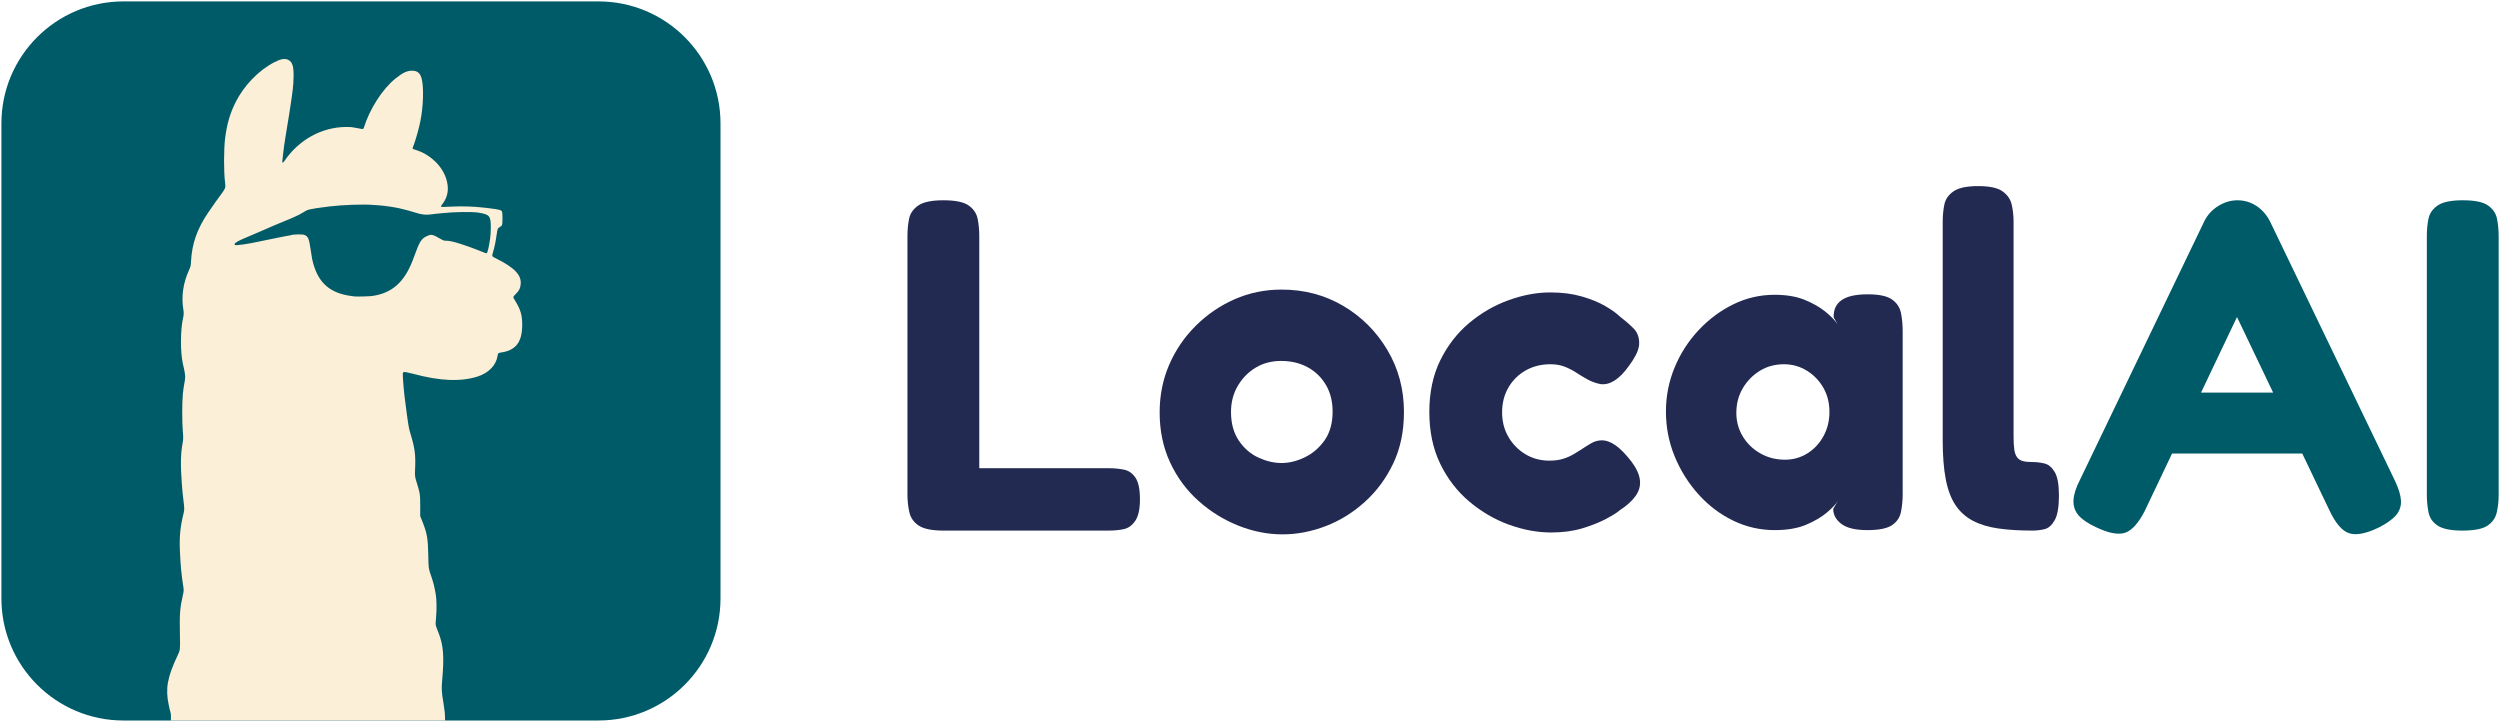
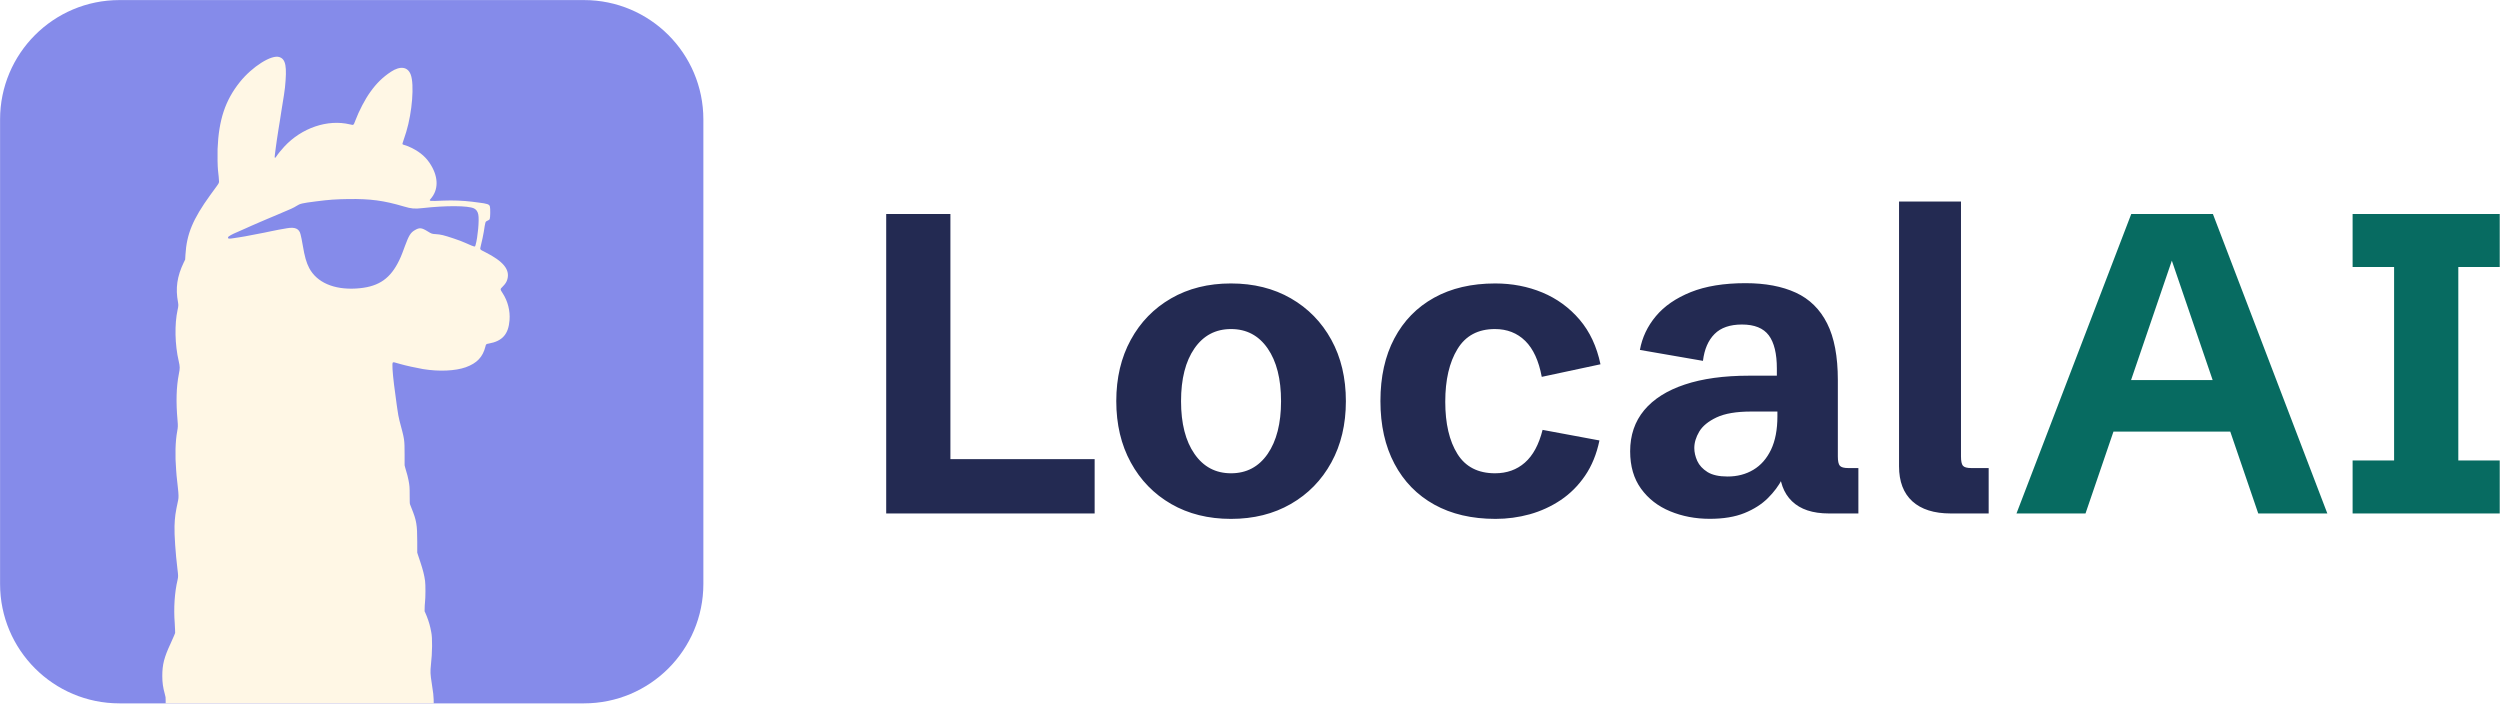
- <svg xmlns="http://www.w3.org/2000/svg" viewBox="-2 -2 3560 1028">
-   <rect width="1024" height="1024" rx="173.8" fill="#005b69" />
-   <path fill="#fcefd7" fill-rule="evenodd" d="M241.4 1019.5C241.5 1015.7 241.4 1014.5 240.8 1012.6C239.4 1007.4 239.0 1005.5 238.2 1001.5C233.4 978.5 236.2 962.6 250.8 931.6C254.7 923.2 254.6 924.0 254.2 901.8C253.6 871.9 254.2 863.9 258.5 845.1C259.7 840.0 259.8 838.0 259.1 833.9C256.4 816.7 255.1 803.6 254.2 782.7C253.3 762.3 254.7 748.2 259.2 730.0C260.7 724.1 260.7 722.6 259.4 711.9C258.1 701.1 257.5 695.3 256.9 686.7C254.9 659.3 255.3 643.2 258.2 628.1C259.0 624.0 259.1 620.4 258.4 612.8C257.2 600.1 257.2 571.2 258.4 558.7C258.7 555.5 260.1 545.3 260.3 545.0C260.7 544.4 261.8 536.5 261.7 534.5C261.7 532.5 260.7 525.1 260.3 524.5C260.3 524.4 260.0 523.3 259.8 522.1C259.5 520.9 258.9 518.1 258.4 515.9C254.7 499.6 254.8 467.6 258.7 451.0C259.7 446.5 259.9 443.1 259.1 438.9C256.0 420.4 258.7 401.3 267.2 382.5C269.6 377.1 269.7 376.7 270.0 370.5C271.3 344.8 278.8 323.6 294.8 300.2C295.9 298.7 298.6 294.7 301.0 291.3C303.3 287.8 307.3 282.2 309.9 278.8C319.4 266.0 319.6 265.6 318.5 257.8C316.5 242.8 316.6 209.3 318.7 193.8C321.4 173.6 325.6 159.4 333.6 143.4C345.4 119.8 366.4 98.1 388.5 86.7C397.6 81.9 403.6 80.9 408.4 83.2C414.6 86.3 416.5 92.7 416.0 109.1C415.7 120.9 415.0 127.0 410.5 156.0C410.0 159.2 409.5 162.7 409.3 163.7C409.2 164.8 408.4 169.7 407.5 174.7C406.7 179.7 405.7 185.5 405.4 187.5C405.1 189.6 404.6 192.4 404.4 193.8C403.4 199.4 401.7 211.6 401.1 217.5C400.9 219.9 400.5 222.8 400.4 223.9C399.4 230.4 400.2 231.3 403.1 227.1C423.8 196.8 456.2 179.0 491.0 178.8C497.9 178.8 499.0 178.9 507.7 180.6C509.8 181.0 512.2 181.4 512.9 181.6C514.7 181.9 515.6 181.5 516.1 179.9C524.4 153.2 542.5 125.0 560.7 110.2C571.5 101.5 577.4 98.7 584.8 98.7C592.5 98.7 596.5 102.1 598.6 110.6C601.6 122.9 600.8 149.5 596.7 170.1C594.6 180.9 589.9 197.3 587.0 204.9C585.9 207.4 585.5 208.9 585.6 209.4C585.8 210.2 585.8 210.2 591.3 211.9C610.8 218.2 627.4 234.1 633.3 252.3C637.8 266.1 636.1 278.0 628.0 288.6C624.6 293.1 624.3 293.0 636.4 292.4C655.8 291.4 671.7 291.9 686.4 293.6C688.3 293.9 690.8 294.1 691.9 294.2C699.8 295.0 709.3 296.5 711.0 297.5C713.2 298.6 713.5 300.0 713.5 308.8C713.5 318.5 713.3 319.3 709.9 321.2C706.5 323.2 706.5 323.3 705.2 332.3C703.6 343.3 702.4 349.0 700.0 357.3C698.3 363.1 698.2 363.0 704.3 366.0C731.0 379.3 741.0 389.9 739.4 403.2C738.7 408.9 737.3 411.8 732.5 416.6C728.2 421.0 728.2 420.7 731.2 425.6C739.4 439.0 741.7 446.6 741.6 460.7C741.6 485.2 732.5 497.0 711.3 500.0C707.3 500.6 707.1 500.8 706.4 505.4C704.3 518.2 693.7 529.1 678.6 534.0C654.5 541.8 624.9 540.7 586.7 530.4C583.7 529.6 579.5 528.6 577.4 528.2C571.1 527.0 571.1 526.8 572.0 539.9C572.9 553.2 574.4 566.9 577.5 589.1C579.9 606.1 580.4 608.8 582.9 616.9C588.8 636.5 590.0 646.1 589.1 665.8C588.7 675.4 588.8 676.6 590.6 682.5C596.3 701.1 596.4 701.5 596.4 719.3L596.4 733.0L599.3 740.2C606.2 757.5 607.4 764.5 607.9 789.3C608.2 807.0 608.2 807.7 611.8 817.7C613.5 822.6 614.9 827.3 615.6 830.1C618.8 843.9 619.2 847.2 619.6 858.2C619.8 863.9 619.5 871.7 618.7 881.1C618.0 888.3 617.8 887.4 622.3 898.7C629.5 917.0 630.7 932.5 627.6 967.2C626.6 978.6 626.9 984.2 629.3 998.0C630.9 1007.2 631.7 1014.3 631.7 1020.2L631.7 1024.0L436.5 1024.0L241.4 1024.0L241.4 1019.5ZM527.8 419.5C555.9 415.7 573.7 400.0 585.7 368.7C588.1 362.5 589.2 359.4 591.2 354.1C596.4 340.4 599.5 336.5 607.8 333.4C612.5 331.5 615.0 332.2 624.6 337.8C629.3 340.5 630.2 340.8 633.2 340.8C636.5 340.8 641.3 341.6 645.2 342.7C655.5 345.6 673.0 351.7 684.2 356.4C688.6 358.3 690.6 358.9 691.1 358.5C692.3 357.8 694.3 349.2 695.7 339.5C696.7 332.0 696.9 329.4 696.9 321.9C696.9 305.4 695.3 303.4 679.4 300.8C670.0 299.3 644.4 299.7 626.9 301.6C625.3 301.7 621.7 302.1 618.9 302.4C616.0 302.8 612.7 303.1 611.6 303.3C604.8 304.3 597.9 303.6 590.0 300.9C583.5 298.8 575.9 296.8 567.1 294.7C559.4 293.0 546.9 291.1 538.8 290.5C536.4 290.4 532.5 290.1 530.2 289.9C516.0 288.6 485.6 289.7 466.9 292.0C455.7 293.5 450.5 294.2 448.3 294.5C435.3 296.8 436.1 296.6 430.4 300.1C425.9 302.9 420.5 305.6 414.4 308.2C408.8 310.5 395.1 316.2 390.1 318.3C388.1 319.1 383.7 321.0 380.3 322.5C376.8 324.1 371.9 326.2 369.3 327.3C362.0 330.3 356.8 332.6 343.4 338.4C334.1 342.5 330.8 345.0 332.4 346.8C333.5 348.0 349.8 345.7 367.8 341.8C381.7 338.8 388.1 337.5 393.5 336.5C396.6 335.9 400.8 335.1 403.1 334.6C405.3 334.1 408.2 333.6 409.6 333.4C411.0 333.2 412.2 333.0 412.3 332.9C414.3 331.7 428.4 331.3 431.4 332.5C436.8 334.6 438.1 337.6 440.4 353.8C441.9 364.4 442.7 368.5 444.3 374.0C452.0 401.5 468.8 415.7 498.2 419.5C500.1 419.8 502.1 420.1 502.6 420.1C505.5 420.5 523.4 420.1 527.8 419.5Z" />
-   <g transform="translate(1253.2 747.5)">
-     <path transform="translate(0.00 0)" d="M88.15 6.06Q63.93 6.06 53.16 -1.01Q42.39 -8.07 39.70 -20.19Q37.01 -32.30 37.01 -45.09V-413.17Q37.01 -426.63 39.37 -438.07Q41.72 -449.51 52.49 -456.91Q63.25 -464.31 88.15 -464.31Q113.72 -464.31 124.15 -456.91Q134.58 -449.51 136.94 -438.07Q139.29 -426.63 139.29 -413.17V-82.77H323.67Q335.11 -82.77 345.21 -80.75Q355.30 -78.73 361.69 -69.31Q368.08 -59.89 368.08 -38.36Q368.08 -17.50 361.35 -7.74Q354.63 2.02 344.87 4.04Q335.11 6.06 323.67 6.06Z" fill="#232a52" />
-     <path transform="translate(382.01 0)" d="M189.09 11.44Q157.46 11.44 126.17 -1.01Q94.88 -13.46 69.31 -36.34Q43.74 -59.22 28.94 -91.18Q14.13 -123.14 14.13 -162.17Q14.13 -198.51 27.59 -229.80Q41.05 -261.09 65.27 -285.32Q89.50 -309.54 120.79 -323.34Q152.08 -337.13 187.74 -337.13Q236.19 -337.13 275.56 -313.91Q314.92 -290.70 338.48 -251.00Q362.03 -211.30 362.03 -162.85Q362.03 -121.80 346.89 -89.83Q331.75 -57.87 306.51 -34.99Q281.28 -12.11 250.66 -0.34Q220.04 11.44 189.09 11.44ZM187.74 -90.17Q203.89 -90.17 220.72 -98.25Q237.54 -106.32 248.98 -122.47Q260.42 -138.62 260.42 -163.52Q260.42 -185.05 251.00 -201.20Q241.58 -217.35 225.09 -226.44Q208.60 -235.52 187.07 -235.52Q166.88 -235.52 151.07 -226.10Q135.26 -216.68 125.50 -200.19Q115.74 -183.71 115.74 -162.85Q115.74 -138.62 126.84 -122.13Q137.95 -105.65 154.77 -97.91Q171.59 -90.17 187.74 -90.17Z" fill="#232a52" />
-     <path transform="translate(759.98 0)" d="M193.80 8.75Q164.19 8.75 133.57 -2.36Q102.96 -13.46 77.05 -35.33Q51.14 -57.20 35.66 -89.16Q20.19 -121.12 20.19 -162.85Q20.19 -204.57 35.66 -236.19Q51.14 -267.82 76.71 -289.35Q102.28 -310.89 132.90 -321.99Q163.52 -333.09 192.45 -333.09Q217.35 -333.09 237.20 -327.37Q257.05 -321.65 270.85 -313.58Q284.64 -305.50 290.70 -299.45Q302.14 -290.70 310.89 -281.95Q319.63 -273.20 318.96 -259.07Q318.29 -251.67 314.25 -243.93Q310.21 -236.19 304.16 -228.12Q283.97 -199.86 263.78 -202.55Q253.69 -204.57 245.28 -209.28Q236.87 -213.99 229.13 -219.03Q221.39 -224.08 212.64 -227.45Q203.89 -230.81 192.45 -230.81Q172.94 -230.81 157.46 -222.06Q141.98 -213.31 132.90 -197.84Q123.82 -182.36 123.82 -162.17Q123.82 -142.66 132.90 -127.18Q141.98 -111.70 157.13 -102.62Q172.27 -93.54 191.11 -93.54Q202.55 -93.54 210.96 -96.23Q219.37 -98.92 225.43 -102.62Q231.48 -106.32 234.85 -108.34Q242.92 -113.72 250.32 -118.10Q257.73 -122.47 265.80 -122.47Q275.22 -122.47 285.32 -115.40Q295.41 -108.34 307.52 -92.86Q318.29 -78.73 319.97 -66.62Q321.65 -54.51 314.25 -43.74Q306.85 -32.97 291.37 -22.88Q285.99 -18.17 272.19 -10.77Q258.40 -3.36 238.55 2.69Q218.70 8.75 193.80 8.75Z" fill="#232a52" />
-     <path transform="translate(1101.61 0)" d="M302.14 5.38Q277.24 5.38 265.46 -3.36Q253.69 -12.11 253.69 -24.90L260.42 -36.34Q256.38 -29.61 244.94 -19.85Q233.50 -10.09 215.33 -2.36Q197.16 5.38 170.25 5.38Q139.29 5.38 111.37 -8.07Q83.44 -21.53 61.91 -45.42Q40.37 -69.31 27.93 -99.59Q15.48 -129.87 15.48 -163.52Q15.48 -196.49 27.93 -226.44Q40.37 -256.38 62.24 -279.60Q84.11 -302.81 111.70 -316.27Q139.29 -329.73 170.25 -329.73Q195.15 -329.73 212.64 -322.66Q230.14 -315.60 241.91 -306.18Q253.69 -296.76 259.74 -288.01L254.36 -297.43Q253.69 -313.58 265.46 -321.99Q277.24 -330.40 302.81 -330.40Q327.04 -330.40 337.47 -323.00Q347.90 -315.60 350.25 -303.48Q352.61 -291.37 352.61 -277.91V-45.76Q352.61 -32.97 350.25 -20.86Q347.90 -8.75 337.47 -1.68Q327.04 5.38 302.14 5.38ZM185.05 -94.88Q202.55 -94.88 217.01 -103.97Q231.48 -113.05 239.89 -128.53Q248.31 -144.00 248.31 -162.85Q248.31 -182.36 239.56 -197.50Q230.81 -212.64 216.01 -221.73Q201.20 -230.81 183.71 -230.81Q164.19 -230.81 149.05 -221.39Q133.91 -211.97 124.83 -196.49Q115.74 -181.01 115.74 -161.50Q115.74 -143.33 124.83 -128.19Q133.91 -113.05 149.72 -103.97Q165.54 -94.88 185.05 -94.88Z" fill="#232a52" />
-     <path transform="translate(1482.27 0)" d="M156.79 6.06Q129.20 6.06 108.00 3.03Q86.81 0.00 71.67 -8.07Q56.52 -16.15 47.10 -30.28Q37.68 -44.41 33.31 -66.95Q28.94 -89.50 28.94 -122.47V-433.36Q28.94 -446.82 31.29 -458.25Q33.65 -469.69 44.41 -477.10Q55.18 -484.50 79.40 -484.50Q103.63 -484.50 114.06 -477.10Q124.49 -469.69 127.18 -458.25Q129.87 -446.82 129.87 -433.36V-127.18Q129.87 -116.41 130.88 -109.35Q131.89 -102.28 134.92 -98.25Q137.95 -94.21 143.33 -92.86Q148.71 -91.52 157.46 -91.52Q165.54 -91.52 173.95 -89.50Q182.36 -87.48 188.42 -77.39Q194.47 -67.29 194.47 -43.74Q194.47 -19.51 188.42 -8.75Q182.36 2.02 173.95 4.04Q165.54 6.06 156.79 6.06Z" fill="#232a52" />
-     <path transform="translate(1692.07 0)" d="M462.97 -65.27Q471.04 -48.45 471.71 -36.67Q472.39 -24.90 464.65 -15.81Q456.91 -6.73 439.41 2.02Q412.50 14.80 397.69 9.76Q382.89 4.71 370.10 -22.21L238.21 -298.10L106.99 -22.21Q93.54 4.04 79.07 9.08Q64.60 14.13 37.68 1.35Q20.19 -6.73 12.45 -15.81Q4.71 -24.90 5.38 -37.35Q6.06 -49.80 14.80 -66.62L191.78 -434.70Q198.51 -448.16 211.63 -456.24Q224.75 -464.31 238.88 -464.31Q248.98 -464.31 257.73 -460.61Q266.47 -456.91 273.54 -450.18Q280.61 -443.45 285.32 -434.03ZM125.16 -103.63 166.88 -190.43H310.21L351.93 -103.63Z" fill="#005b69" />
-     <path transform="translate(2173.69 0)" d="M77.39 6.06Q53.16 6.06 42.39 -1.01Q31.63 -8.07 29.27 -20.19Q26.92 -32.30 26.92 -45.09V-413.17Q26.92 -426.63 29.27 -438.07Q31.63 -449.51 42.39 -456.91Q53.16 -464.31 78.06 -464.31Q103.63 -464.31 114.06 -456.91Q124.49 -449.51 126.84 -438.07Q129.20 -426.63 129.20 -412.50V-44.41Q129.20 -31.63 126.51 -19.85Q123.82 -8.07 113.39 -1.01Q102.96 6.06 77.39 6.06Z" fill="#005b69" />
+ <svg xmlns="http://www.w3.org/2000/svg" viewBox="-0.1 -0.1 3640.0 1024.0">
+   <rect width="1024" height="1024" rx="173.8" fill="#858bea" />
+   <path fill="#fff7e5" fill-rule="evenodd" d="M241.1 1019.5C241.1 1015.1 241.1 1014.8 239.9 1010.6C237.2 1000.8 236.2 993.8 236.2 984.0C236.2 967.5 238.9 956.9 248.4 936.6C250.3 932.5 252.6 927.4 253.4 925.3L254.9 921.5L254.8 917.1C254.8 914.8 254.6 910.2 254.3 907.0C252.6 885.8 254.1 862.4 258.4 844.4C259.5 839.5 259.5 838.2 258.2 827.9C255.5 805.9 253.6 778.5 254.0 765.8C254.5 752.4 255.2 747.0 259.3 728.1C260.1 724.2 260.0 720.4 259.0 710.9C258.5 706.5 257.9 701.1 257.7 698.9C257.4 696.7 257.1 693.8 257.0 692.4C256.9 691.0 256.7 687.5 256.4 684.7C254.6 663.0 255.2 642.5 257.9 627.8C259.0 621.9 259.1 619.8 258.4 612.2C256.0 585.0 256.6 563.5 260.3 544.5C262.0 536.0 262.0 534.1 260.1 525.7C254.5 501.8 253.9 471.9 258.5 451.1C259.7 446.0 259.8 443.7 259.1 440.1C255.2 419.5 257.7 402.3 267.5 381.9L269.5 377.8L269.9 370.8C271.7 340.6 280.6 319.1 306.1 283.8C308.0 281.2 310.9 277.2 312.6 274.9C318.5 266.9 318.8 266.4 318.8 264.0C318.8 262.1 318.1 254.0 317.3 247.8C316.7 242.6 316.4 225.4 316.7 216.8C318.4 174.4 327.8 146.1 349.1 119.4C367.1 96.9 395.3 79.1 406.7 83.0C416.1 86.2 417.9 96.7 414.8 127.6C414.3 132.5 413.0 140.8 409.7 160.9C408.5 168.3 407.5 175.0 407.4 175.8C407.3 176.6 406.4 182.1 405.4 188.0C403.9 197.5 401.9 210.7 401.4 215.2C401.3 216.1 400.9 219.2 400.5 222.1C399.3 230.6 399.7 231.6 402.7 227.1C404.6 224.0 409.7 217.9 413.8 213.4C439.1 186.1 476.9 173.2 509.4 181.0C515.0 182.3 514.6 182.5 517.2 175.6C522.7 161.1 531.3 144.6 539.0 133.9C548.2 121.0 557.1 112.4 569.1 104.4C582.7 95.5 593.6 97.0 597.9 108.5C603.3 122.7 600.1 163.1 591.4 191.9C590.1 195.9 586.8 206.4 586.2 207.9C585.6 209.6 585.8 210.2 587.6 210.7C592.9 212.3 595.2 213.2 599.8 215.5C612.7 222.1 620.9 229.4 627.6 240.6C638.5 258.9 638.2 276.8 626.8 289.6C623.9 292.8 625.0 292.9 645.2 292.0C659.4 291.4 674.3 292.0 687.3 293.6C689.2 293.9 693.0 294.4 695.8 294.7C709.6 296.4 712.3 297.3 713.2 300.6C714.0 303.3 713.8 317.0 712.9 318.9C712.5 319.8 711.1 320.7 708.9 321.6C706.6 322.6 706.5 323.0 704.3 337.4C703.6 341.9 701.6 351.2 699.9 358.0C698.6 363.5 698.1 362.9 706.3 367.0C732.6 380.3 742.4 392.2 738.7 406.2C737.6 410.4 735.7 413.3 731.6 417.4C727.9 421.1 727.9 420.8 732.0 427.2C739.3 438.5 742.8 452.5 741.8 465.9C740.3 486.5 731.3 496.6 711.7 500.1C707.7 500.8 707.5 500.9 706.7 504.4C702.9 519.7 694.4 528.7 678.1 534.6C662.9 540.0 639.2 541.1 615.9 537.3C607.0 535.8 589.7 532.0 583.0 530.0C573.3 527.1 572.6 527.0 571.8 527.8C570.6 529.0 571.4 541.9 573.6 559.8C575.7 576.2 576.9 585.0 577.5 589.1C577.8 591.3 578.2 594.1 578.4 595.3C579.3 602.2 580.4 607.8 581.5 612.2C589.1 640.7 588.9 639.2 589.0 661.6L589.0 677.4L589.9 680.9C590.4 682.9 591.1 685.1 591.3 685.8C592.2 688.2 594.1 695.7 594.7 699.1C596.2 707.0 596.4 708.9 596.4 721.3C596.4 731.4 596.5 733.2 596.9 734.2C597.2 734.9 598.2 737.5 599.2 740.1C606.3 757.6 607.4 764.0 607.4 788.4L607.4 804.5L608.5 808.0C609.2 810.0 610.7 814.6 611.9 818.2C615.7 829.6 617.7 837.4 618.8 845.7C619.6 851.5 619.5 870.3 618.7 876.9C618.4 879.5 618.2 883.4 618.2 885.7L618.1 889.9L619.2 892.3C622.1 898.6 625.1 907.4 626.5 913.9C626.9 915.9 627.5 918.8 627.8 920.3C629.6 928.5 629.4 950.1 627.3 968.3C626.3 978.0 626.4 981.2 628.6 995.3C630.8 1009.7 631.1 1012.2 631.3 1018.1L631.4 1024.0L436.3 1024.0L241.1 1024.0L241.1 1019.5ZM518.3 420.0C548.4 418.2 565.7 407.8 578.7 383.7C582.4 376.8 584.2 372.7 589.5 358.1C595.2 342.7 597.7 338.6 603.9 335.0C610.7 331.0 613.7 331.3 622.6 336.8C628.2 340.3 629.0 340.5 634.2 340.8C641.8 341.3 645.4 342.1 660.7 347.2C669.1 350.0 672.3 351.3 678.5 354.0C692.1 360.0 691.4 359.8 692.3 356.7C695.5 345.9 697.9 320.1 696.3 312.3C695.5 308.0 693.3 304.9 690.0 303.3C681.0 299.2 649.8 299.0 615.0 302.9C603.6 304.2 598.8 303.8 587.8 300.5C558.7 291.9 539.5 289.3 507.5 289.7C488.5 290.0 479.4 290.6 460.1 293.1C439.4 295.7 436.8 296.4 431.5 299.8C427.5 302.4 423.8 304.1 404.2 312.3C395.9 315.9 394.8 316.3 389.7 318.4C387.5 319.3 382.2 321.6 378.0 323.4C373.9 325.3 368.8 327.5 366.7 328.3C364.7 329.2 360.3 331.1 357.1 332.6C353.8 334.0 350.2 335.6 349.2 336.1C340.6 339.8 338.3 340.9 336.0 342.2C332.6 344.1 331.9 344.8 331.9 345.9C331.9 347.6 333.3 347.8 340.6 346.6C343.3 346.2 346.8 345.7 348.4 345.4C350.1 345.2 353.8 344.5 356.8 344.0C371.4 341.1 382.3 339.0 384.9 338.6C386.4 338.3 390.7 337.4 394.4 336.6C401.1 335.2 410.8 333.3 417.9 332.2C429.7 330.2 435.5 332.9 437.5 341.1C438.8 346.5 439.1 347.9 440.6 356.5C443.5 373.8 445.9 382.1 450.1 390.2C461.2 411.1 485.9 421.9 518.3 420.0Z" />
+   <g transform="translate(1290.2 747.5)" data-cap="436.000" data-width="2349.345">
+     <path fill="#232a52" d="M0.0 0.0V-436.0H93.5V-79.1H303.5V0.0H0.0ZM502.0 7.9Q452.6 7.9 414.9 -13.8Q377.2 -35.6 356.1 -74.3Q335.0 -112.9 335.0 -163.6Q335.0 -214.2 356.1 -252.8Q377.2 -291.5 414.9 -313.2Q452.6 -334.9 501.9 -334.9Q551.5 -334.9 589.2 -313.2Q626.9 -291.5 648.1 -252.9Q669.3 -214.3 669.3 -163.5Q669.3 -112.8 648.1 -74.2Q626.9 -35.5 589.1 -13.8Q551.4 7.9 502.0 7.9ZM502.1 -58.5Q535.9 -58.5 555.4 -86.7Q574.9 -115.0 574.9 -163.5Q574.9 -212.1 555.4 -240.3Q535.9 -268.5 502.1 -268.5Q468.3 -268.5 448.8 -240.3Q429.3 -212.1 429.3 -163.5Q429.3 -114.8 448.9 -86.7Q468.4 -58.5 502.1 -58.5ZM887.2 7.9Q835.5 7.9 798.0 -12.9Q760.4 -33.8 740.0 -72.4Q719.6 -110.9 719.6 -163.7Q719.6 -216.6 739.9 -254.9Q760.2 -293.3 797.7 -314.1Q835.2 -334.9 886.7 -334.9Q923.6 -334.9 955.4 -321.7Q987.2 -308.4 1009.6 -282.2Q1031.9 -256.0 1040.0 -217.2L954.5 -198.9Q948.0 -233.9 930.5 -251.2Q912.9 -268.5 886.3 -268.5Q849.5 -268.5 831.8 -239.4Q814.0 -210.4 814.0 -162.7Q814.0 -115.0 831.7 -86.7Q849.3 -58.5 886.5 -58.5Q912.3 -58.5 929.9 -74.0Q947.6 -89.5 955.7 -121.7L1038.5 -106.3Q1032.3 -76.5 1017.5 -54.9Q1002.8 -33.4 982.1 -19.5Q961.3 -5.6 937.0 1.2Q912.7 7.9 887.2 7.9ZM1199.1 7.8Q1167.8 7.8 1141.4 -3.2Q1115.0 -14.1 1099.1 -36.0Q1083.2 -57.9 1083.2 -90.5Q1083.2 -125.7 1103.6 -150.3Q1124.0 -174.8 1162.7 -187.7Q1201.3 -200.6 1256.2 -200.6H1302.3L1296.8 -192.2V-211.1Q1296.8 -243.5 1285.1 -259.3Q1273.3 -275.1 1246.0 -275.1Q1219.8 -275.1 1206.1 -261.3Q1192.3 -247.5 1189.2 -222.2L1097.4 -238.1Q1102.3 -265.3 1120.7 -287.3Q1139.0 -309.2 1171.5 -322.3Q1203.9 -335.3 1251.2 -335.3Q1294.4 -335.3 1324.4 -321.5Q1354.4 -307.7 1370.0 -276.7Q1385.6 -245.8 1385.6 -194.1V-83.0Q1385.6 -72.8 1388.5 -69.5Q1391.4 -66.1 1400.8 -66.1H1415.5V0.0H1372.4Q1337.2 0.0 1318.8 -17.8Q1300.4 -35.6 1300.4 -68.6V-84.0L1316.3 -78.1Q1312.3 -65.0 1304.6 -50.3Q1297.0 -35.5 1283.7 -22.3Q1270.3 -9.0 1249.7 -0.6Q1229.0 7.8 1199.1 7.8ZM1225.0 -53.8Q1246.3 -53.8 1262.6 -63.6Q1278.9 -73.3 1288.3 -92.8Q1297.6 -112.3 1297.6 -141.3V-148.4H1259.5Q1227.2 -148.4 1209.1 -139.9Q1191.1 -131.4 1183.8 -119.2Q1176.6 -107.0 1176.6 -95.3Q1176.6 -86.1 1180.9 -76.5Q1185.3 -66.9 1195.8 -60.3Q1206.3 -53.8 1225.0 -53.8ZM1550.1 0.0Q1513.6 0.0 1494.1 -17.7Q1474.7 -35.4 1474.7 -68.6V-454.2H1564.9V-83.0Q1564.9 -72.9 1567.7 -69.5Q1570.6 -66.1 1580.0 -66.1H1605.2V0.0H1550.1Z" />
+     <path fill="#076b61" d="M1645.7 0.0 1812.8 -436.0H1931.7L2098.3 0.0H1997.7L1871.9 -368.1L1746.2 0.0H1645.7ZM1755.1 -119.2V-194.2H1988.2V-119.2H1755.1ZM2135.1 0.0V-77.2H2195.5V-358.8H2135.1V-436.0H2349.3V-358.8H2289.0V-77.2H2349.3V0.0H2135.1Z" />
  </g>
</svg>
